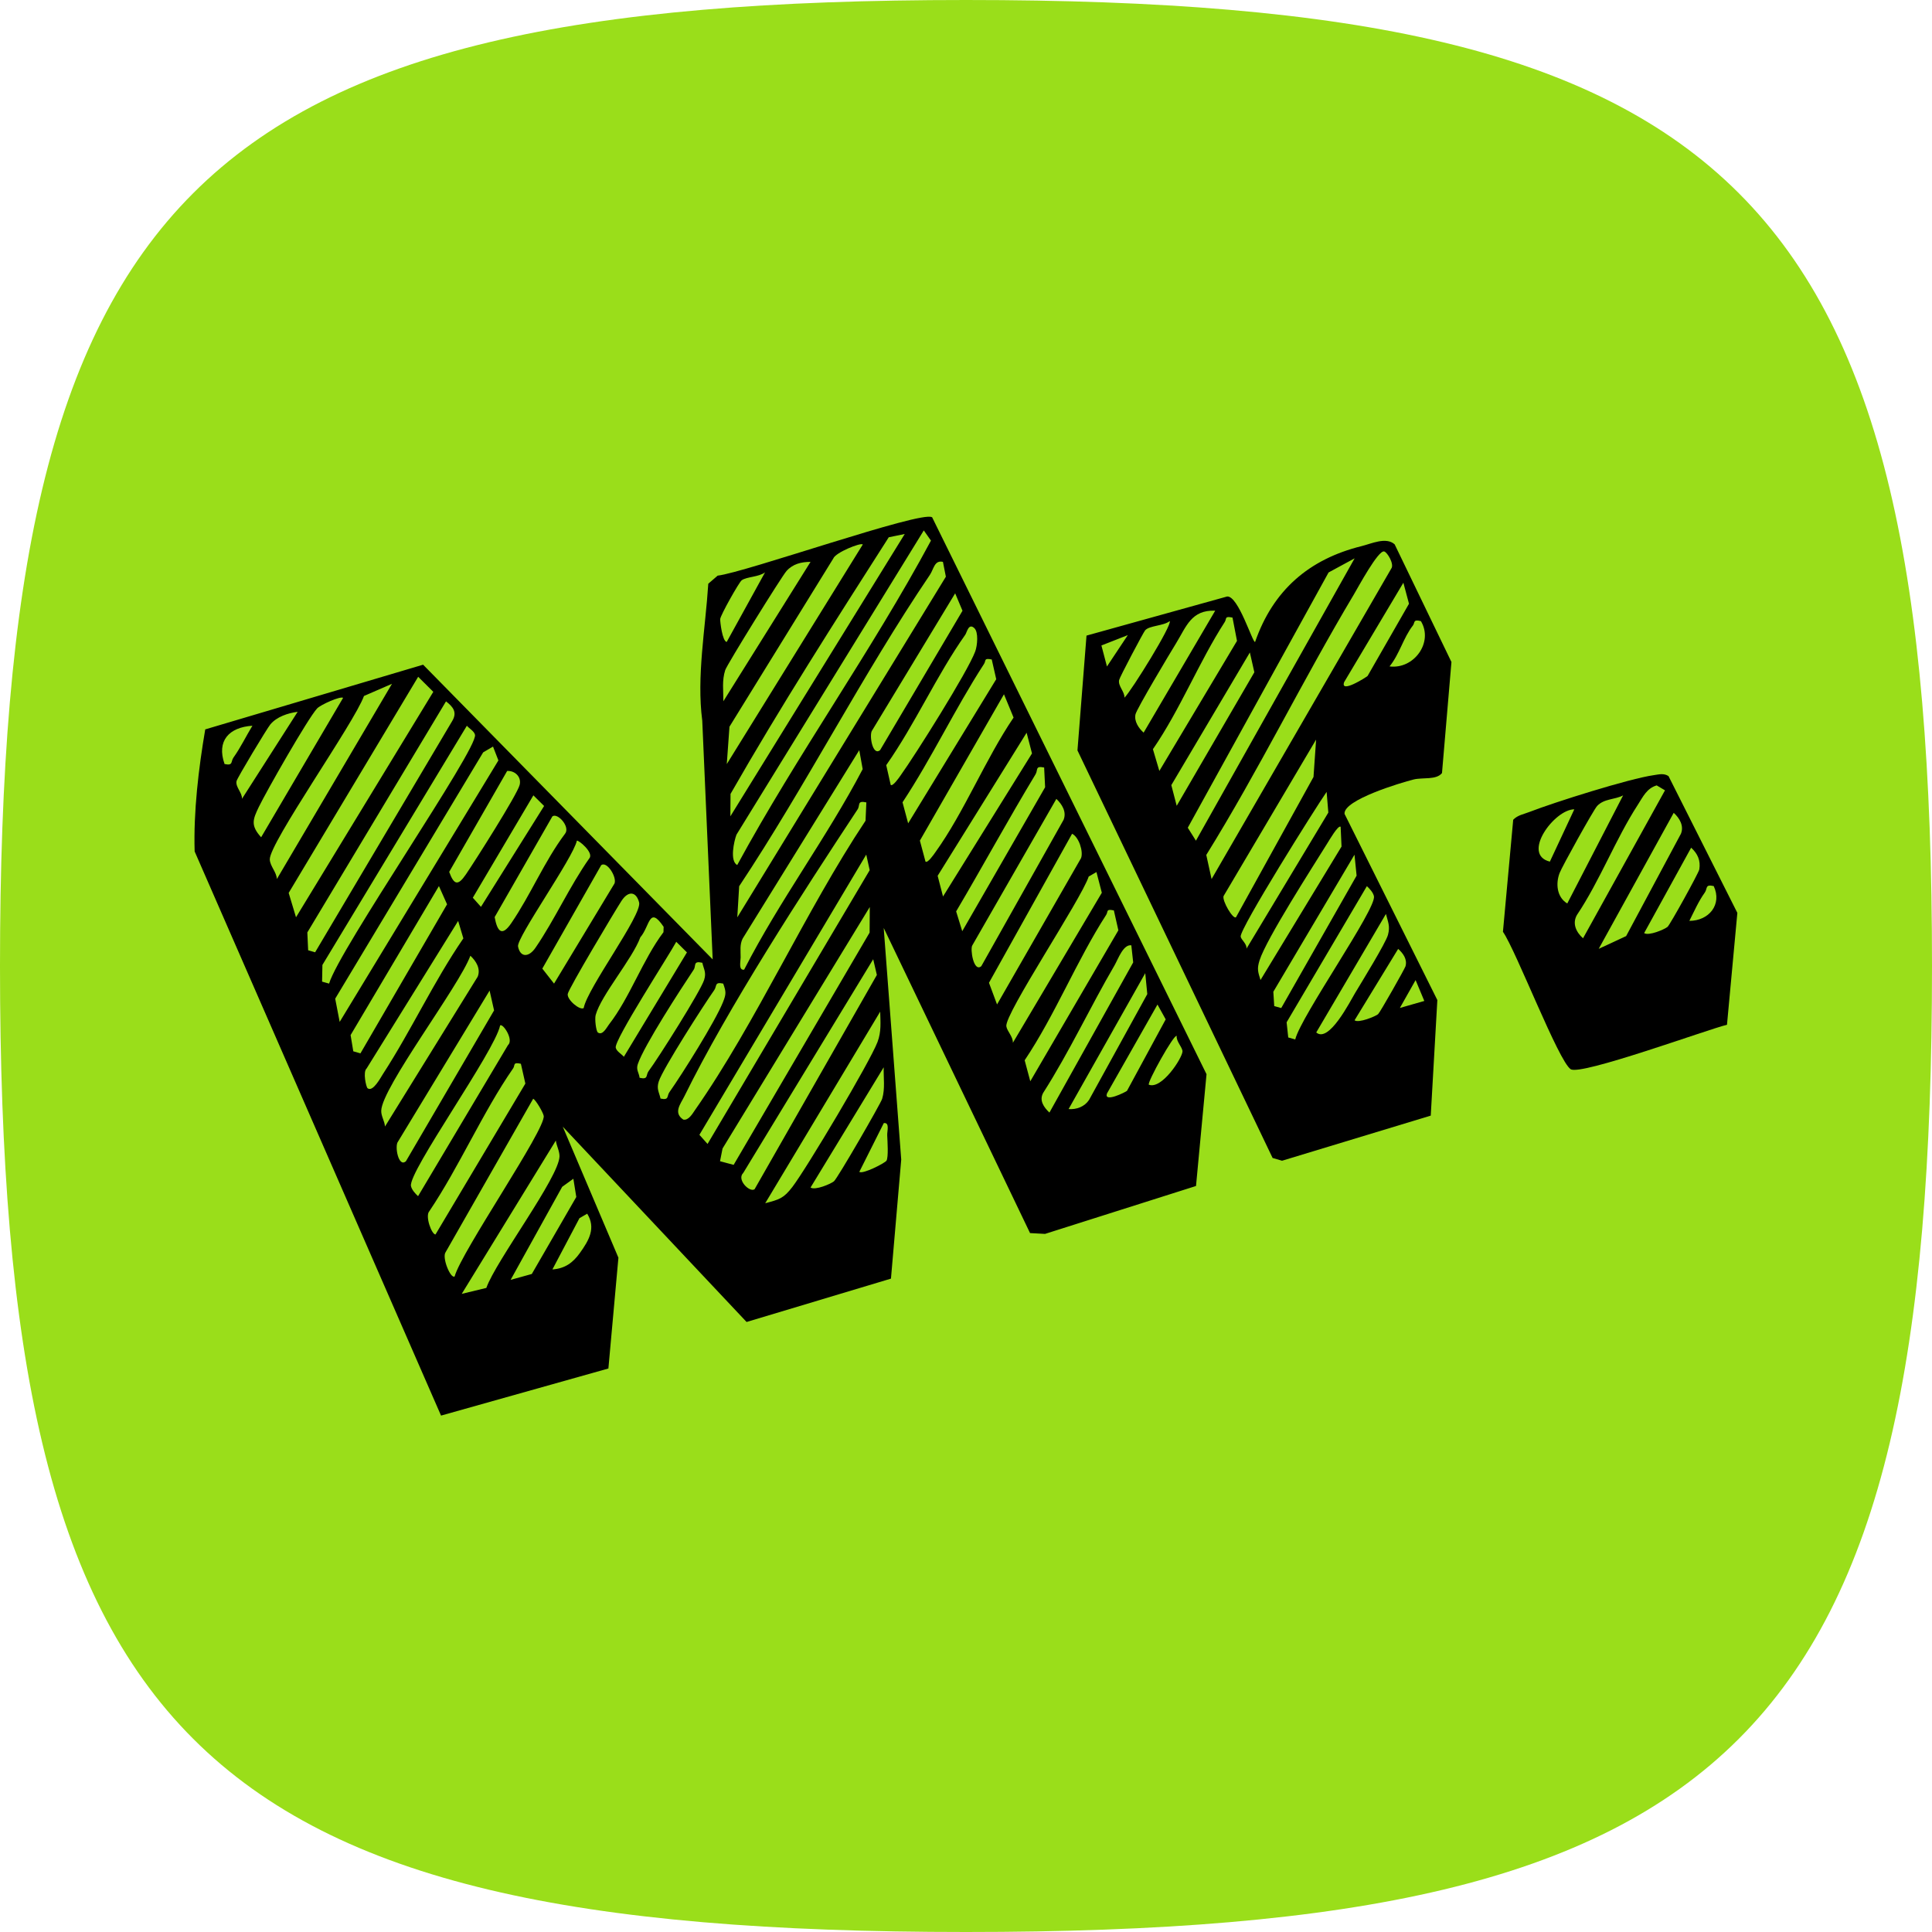
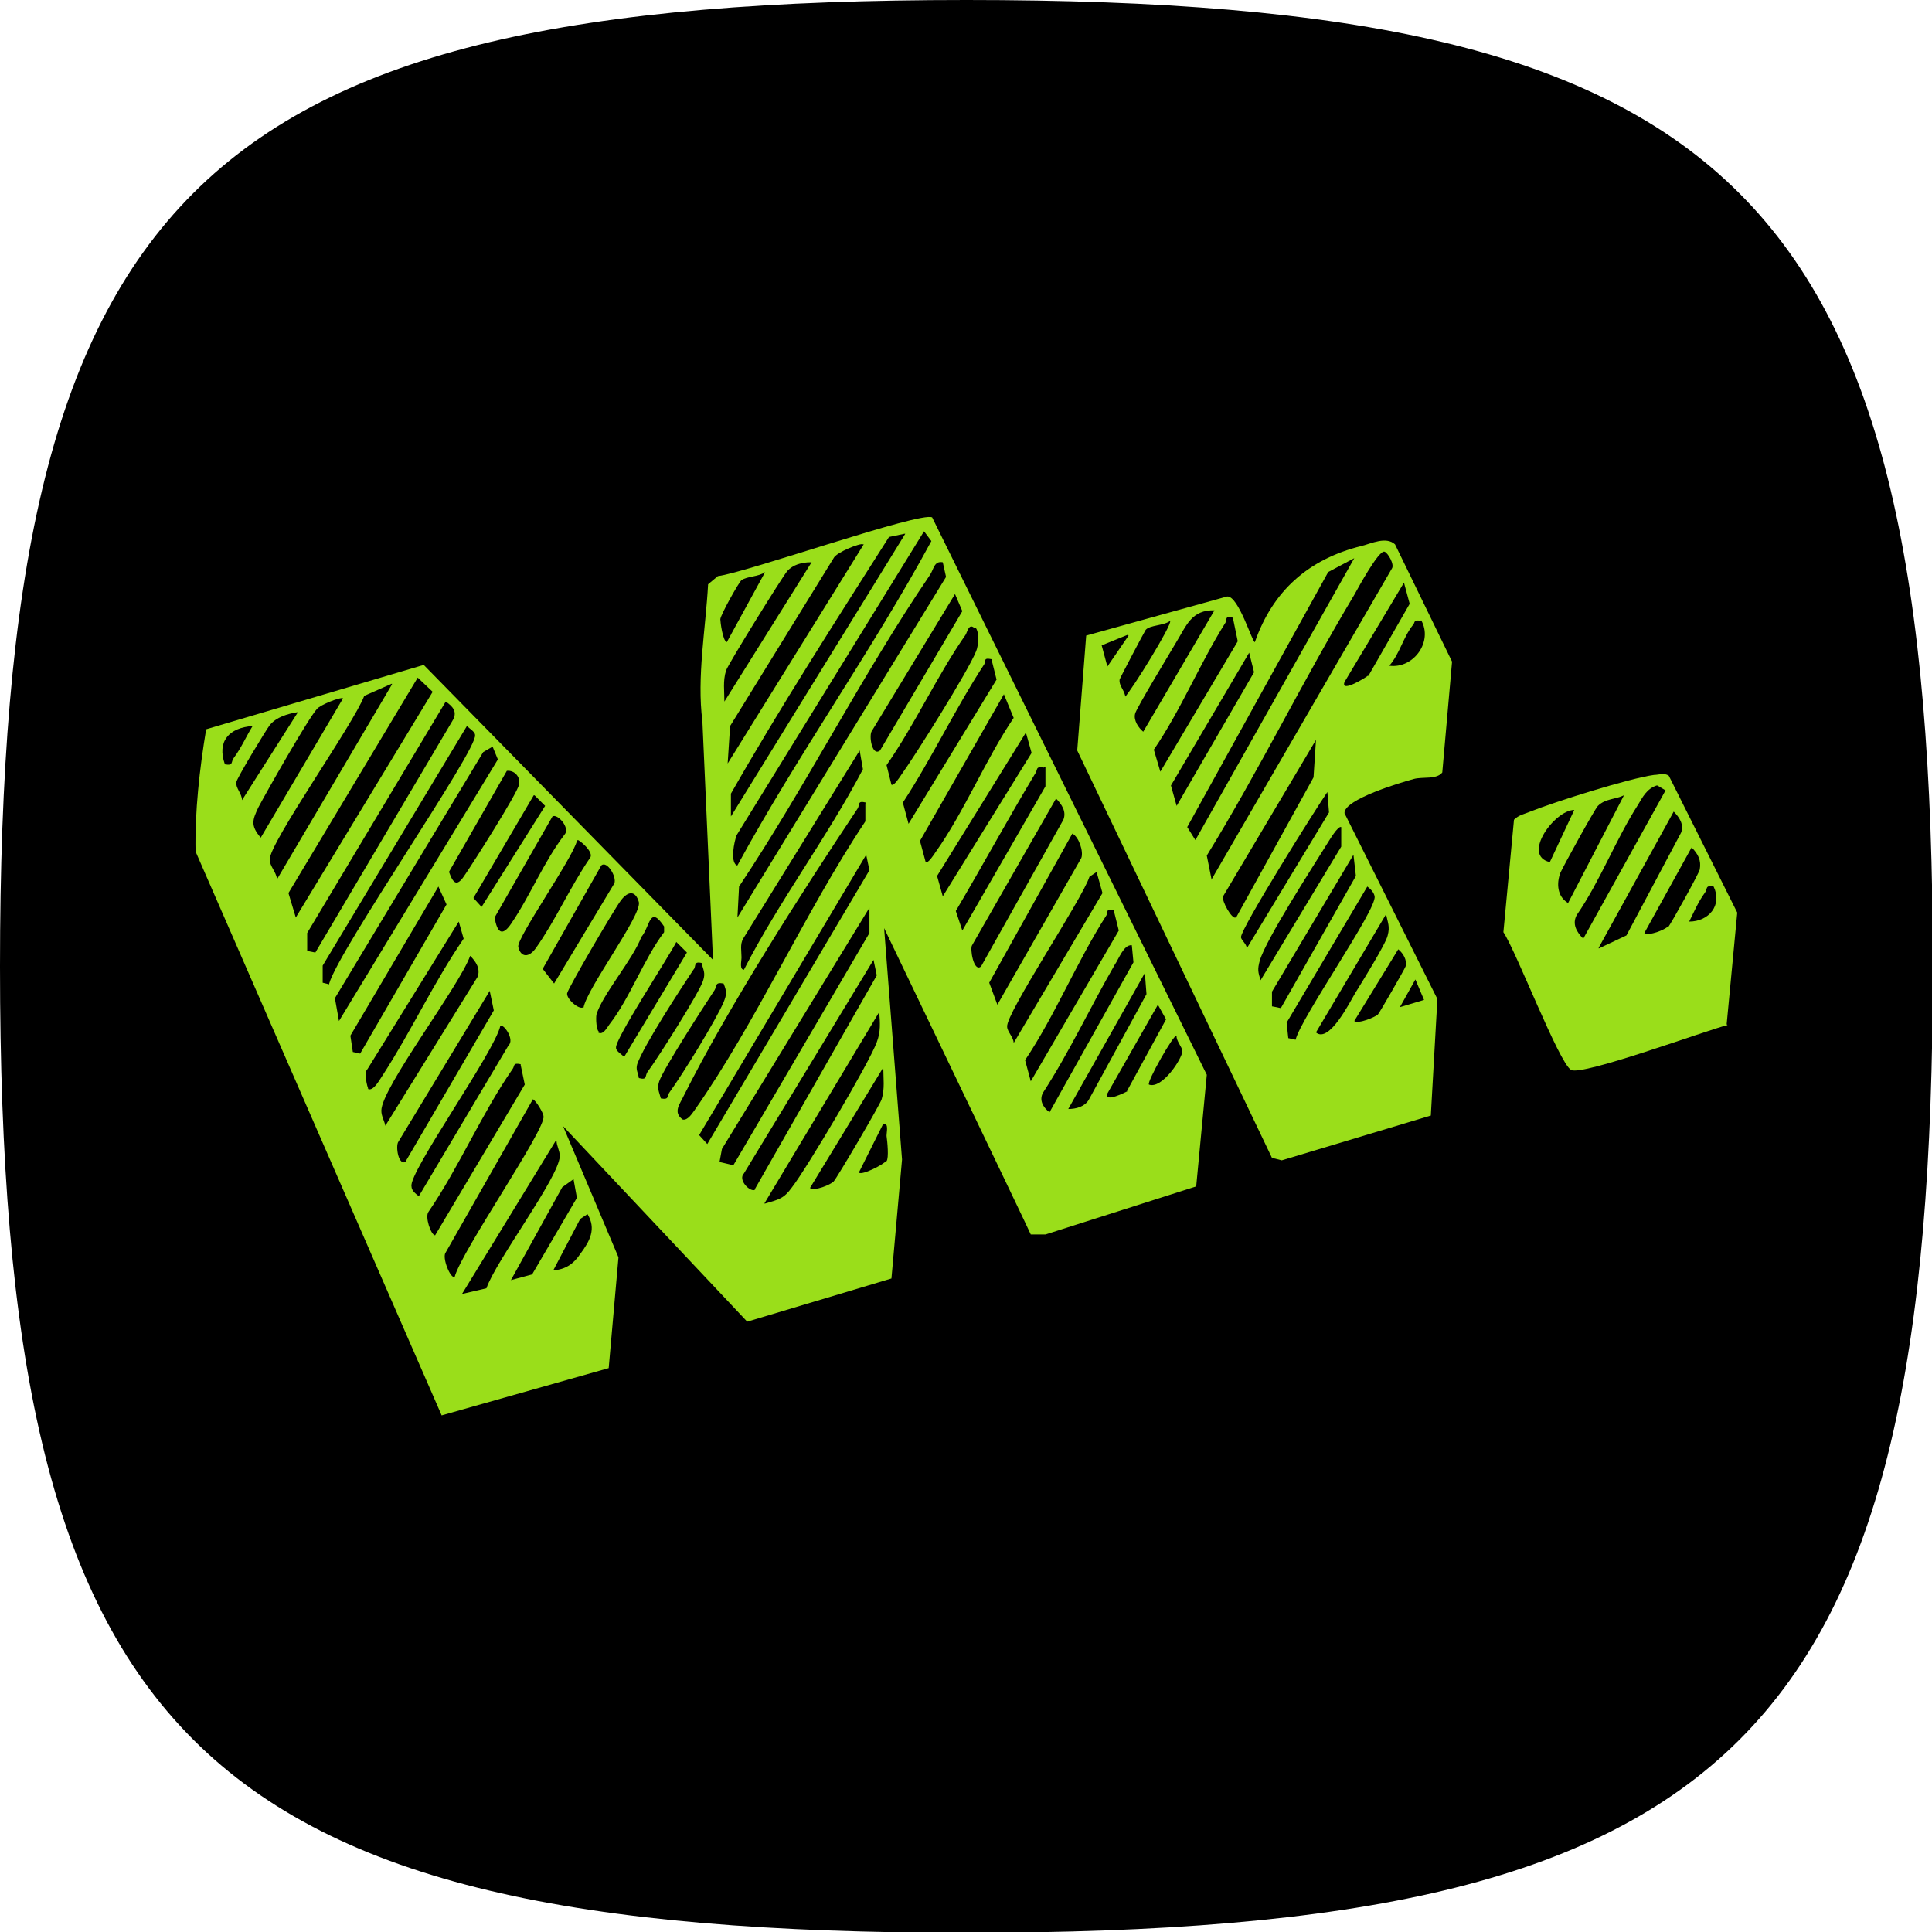
- <svg xmlns="http://www.w3.org/2000/svg" id="Layer_2" data-name="Layer 2" viewBox="0 0 237.12 237.12">
+ <svg xmlns="http://www.w3.org/2000/svg" id="Layer_2" version="1.1" viewBox="0 0 237.1 237.1">
  <defs>
    <style>
-       .cls-1 {
+       .st0 {
        fill: #9ade1a;
+       }
+ 
+       .st1 {
        fill-rule: evenodd;
      }
    </style>
  </defs>
-   <g id="Layer_1-2" data-name="Layer 1">
+   <path class="st1" d="M118.6,0C23.7,0,0,23.7,0,118.6s23.7,118.6,118.6,118.6,118.6-23.7,118.6-118.6S213.4,0,118.6,0h0Z" />
+   <g>
+     <path class="st0" d="M114.4,63.5l33.7,68.4-1.3,13.7-18.5,5.9h-1.8c0-.1-18-37.6-18-37.6l2.2,28.4-1.3,14.6-17.7,5.3-22.6-24,6.8,16.1-1.2,13.6-20.5,5.8-30.2-69.2c-.1-4.9.5-10.2,1.3-15l26.7-7.9,35.5,36.2-1.3-29.3c-.7-5.4.4-11.3.7-16.8l1.2-1c3.4-.4,25-8,26.3-7.2h0ZM90.5,106.2c7.4-13.6,16.5-26.3,23.8-39.8l-.9-1.2-23,37.3c-.3.8-.8,3.2,0,3.7ZM111,65.5l-1.9.4c-6.6,10.4-13.3,20.8-19.4,31.5v2.8s21.4-34.7,21.4-34.7h0ZM105.9,66.8c-.3-.2-3.3,1-3.6,1.7l-12.7,20.6-.3,4.6,16.7-26.9h0ZM99.5,69c-1.1,0-2.2.3-2.9,1.1-.6.7-7.3,11.5-7.5,12.2-.4,1.3-.2,2.5-.2,3.8l10.7-17.1h0ZM115.7,69c-1.1-.2-1.1.9-1.6,1.6-8.3,12.2-15.2,25.9-23.4,38.2l-.2,3.8,25.6-41.8s-.4-1.8-.4-1.8ZM89.2,78.8l4.7-8.6c-.8.6-2.2.5-2.9,1-.3.2-2.6,4.3-2.6,4.8,0,.3.3,2.7.8,2.8ZM108,92.1l10.1-17.1-.9-2.1-10.2,16.8c-.4.5,0,3.2,1,2.4ZM119.6,77.1c-.7-.7-.9.5-1.1.8-3.5,5-6.2,11-9.7,16l.6,2.4c.3.2,1-.9,1.2-1.2,1.8-2.5,8.2-12.7,9.2-15.2.3-.7.4-2.4-.1-2.9ZM121.7,80.9c-1-.2-.7.1-.9.6-3.6,5.5-6.4,11.5-10,17l.7,2.6,10.8-17.7-.6-2.4ZM51.3,83.1l-15.9,26.5.9,3,16.8-27.7-1.9-1.8h0ZM48.1,83.9l-3.4,1.5c-1.2,3.3-11.7,18.1-11.6,20.1,0,.8.8,1.5.9,2.4l14.1-23.9h0ZM113.6,105.8c.3.2,1-.9,1.2-1.2,3.5-4.9,6.2-11.5,9.6-16.5l-1.2-2.9-10.3,18,.7,2.6h0ZM42.1,85.7c-.3-.2-2.8.8-3.2,1.3-1.1,1.2-6.2,10.2-7.2,12.1-.7,1.5-1,2.2.3,3.7,0,0,10.1-17.1,10.1-17.1ZM38.7,116.9l16.8-28.4c.7-1.1.1-1.8-.8-2.4l-17,28.4v2.2c0,0,1,.2,1,.2h0ZM36.5,87.4c-1.2.2-2.6.6-3.4,1.6-.4.5-4.1,6.6-4.1,7-.1.7.7,1.4.7,2.2l6.8-10.7h0ZM31,89.1c-2.9.2-4.4,1.9-3.4,4.7,1.1.2.7-.3,1.1-.8.9-1.2,1.5-2.6,2.3-3.9ZM40.4,120.7c1.2-4.2,18.3-28.8,17.9-30.5,0-.4-.7-.8-1-1.1l-17.7,29.4v2.1s.8.2.8.2ZM115.7,110l10.9-17.6-.7-2.5-10.9,17.6.7,2.5ZM60.5,91.6l-1.2.7-18.2,30.2.5,2.8,19.5-32.1s-.7-1.7-.7-1.7ZM91.3,119c4.3-8.4,10.2-16.2,14.6-24.6l-.4-2.3-14.3,23.1c-.4.7-.2,1.5-.2,2.3,0,.5-.3,1.6.4,1.5ZM128.1,94.2c-1.1-.2-.7.3-1.1.8-3.3,5.5-6.4,11.2-9.7,16.8l.8,2.4,10.2-17.7v-2.4c-.1,0-.1,0-.1,0ZM62.2,94.6l-7.1,12.4c.6,1.7,1.1,1.7,2,.3,1.1-1.6,6.3-9.8,6.6-11,.2-1-.6-1.8-1.5-1.7h0ZM65.5,97.6l-7.4,12.6,1,1.1,7.8-12.4-1.3-1.3h0ZM120.4,118.6l10.1-18c.4-1-.2-1.9-.9-2.6l-10.3,18c-.3.4.2,3.4,1.1,2.6ZM106.3,98.5c-1.2-.3-.7.3-1.1.8-6.8,10.2-15.9,24.4-21.3,35.2-.4.9-1.4,2-.1,2.9.6.1,1.1-.7,1.4-1.1,7.6-10.8,13.6-24.4,21-35.5v-2.2c0,0,0,0,0,0ZM67.8,100.2l-7.1,12.4c.3,1.8.9,2.4,2,.8,2.4-3.5,4-7.6,6.6-11,.7-.8-.9-2.6-1.5-2.2h0ZM131.6,102.3l-10.2,18.3,1,2.7,10.3-18c.3-.8-.3-2.6-1.1-3ZM70.8,103.2c-.5,2.1-7.4,11.9-7.2,13,.3,1.3,1.3,1.4,2.2.1,2.4-3.4,4.2-7.5,6.6-11,.6-.7-1.4-2.3-1.5-2.2ZM106.3,104.9l-20.5,34.4,1,1.1,19.9-33.6-.4-1.9h0ZM73.8,106.2l-7.2,12.7,1.4,1.8,7.4-12.3c.3-.8-.9-2.8-1.6-2.2ZM134.6,107l-.9.6c-.9,2.8-10.3,16.8-10.1,18.4,0,.6.8,1.3.8,2l10.9-18.4-.7-2.5ZM44.2,129.3l10.6-18.3-1-2.2-10.8,18.3.3,2,.9.2h0ZM71.6,123.7c.4-2.4,7.2-11.4,6.8-13-.4-1.4-1.3-1.4-2.2-.2s-6.5,10.8-6.6,11.4c-.1.7,1.5,2.1,2,1.7ZM90,143l16.7-28.5v-3.1s-18.1,29.6-18.1,29.6l-.3,1.6,1.7.4h0ZM136.7,111.7c-1-.2-.7.1-.9.6-3.6,5.6-6.3,12.3-10,17.8l.7,2.6,10.8-18.5-.6-2.4h0ZM73.4,126.7c.6.4,1.1-.6,1.4-1,2.5-3.2,4.2-8,6.7-11.3v-.7c-1.8-2.7-1.7,0-2.8,1.3-1,2.7-4.8,7.1-5.5,9.5-.1.5,0,2,.3,2.1h0ZM45.1,133.6c.7.5,1.6-1.3,1.9-1.7,3.5-5.4,6.2-11.3,9.9-16.7l-.6-2.1-11.2,18.1c-.5.4,0,2.3.1,2.4h0ZM83,115.6c-.9,1.8-7.6,12-7.4,13,0,.4.7.8,1,1.1l7.7-12.8-1.3-1.3ZM138.9,116c-1-.1-1.6,1.7-2.1,2.4-3,5.2-5.5,10.6-8.8,15.7-.5.9,0,1.8.8,2.4l10.3-18.4s-.2-2.1-.2-2.1ZM47.2,138.3l11.4-18.4c.4-1-.2-1.9-.9-2.6-1.3,3.7-10.9,16.2-10.9,19,0,.7.4,1.3.5,1.9ZM92.6,146l15-26.3-.4-1.9-15.9,26.2c-.8.8.8,2.4,1.4,2ZM86.2,118.2c-1.2-.3-.7.4-1.1.8-1.6,2.4-6.1,9.3-6.9,11.6-.2.7.1,1,.2,1.7,1.1.3.7-.3,1.1-.8,1.2-1.6,6.4-9.8,6.8-11.2.3-.9,0-1.3-.2-2.1h0ZM131.1,136.1c1,0,2-.3,2.5-1.1l7.1-13-.2-2.6-9.4,16.7h0ZM88.8,120.7c-1.1-.2-.8.3-1.1.8-1.2,1.8-6.3,9.7-6.8,11.2-.3.9,0,1.3.2,2.1,1.1.2.7-.3,1.1-.8,1.6-2.2,5.6-8.7,6.6-11,.4-1,.4-1.3,0-2.3ZM49.8,142.5l10.8-18.5-.5-2.4-11.2,18.5c-.4.5,0,3.2,1,2.4h0ZM138.3,133.9l4.8-8.8-1-1.8-6.2,10.9c-.4,1.2,2.3-.2,2.5-.3h0ZM93.9,147.7c1.7-.5,2.3-.6,3.3-2,1.8-2.3,9.5-15.3,10.4-17.8.5-1.3.4-2.4.3-3.7l-14.1,23.5h0ZM61.4,125.9c-.7,3.2-11.3,18-10.9,19.7,0,.5.5.9.9,1.2l11-18.5c.8-.7-.6-2.7-1-2.4h0ZM141,133.1c1.6.6,4.1-3.2,4.1-4.1,0-.5-.8-1.3-.7-1.9-.3-.3-3.7,5.7-3.4,6ZM63.9,130.6c-1-.2-.7.2-1,.6-3.7,5.3-6.6,12.1-10.3,17.5-.5.6.3,2.9.8,2.9l11-18.5-.5-2.4h0ZM102.3,145c.4-.4,5.8-9.6,5.9-10.1.4-1.3.2-2.6.2-3.9l-9,14.8c.6.4,2.5-.4,2.9-.8h0ZM55.8,156.7c.8-3.1,11.2-18.1,10.9-19.7,0-.4-.9-1.9-1.3-2.1l-10.7,18.8c-.5.6.6,3.3,1.1,3h0ZM108.8,142.5c.3-.4.1-2.4,0-3.1,0-.5.3-1.6-.4-1.5l-3,6c.4.4,3.2-1.1,3.3-1.4h0ZM68.2,140l-11.5,18.8,3-.7c1.1-3.3,8.9-13.6,9-16.2,0-.7-.4-1.3-.4-1.9ZM70.4,144.7l-1.4,1-6.3,11.4,2.6-.7,5.5-9.4-.4-2.2h0ZM72.1,149l-.9.6-3.3,6.3c1.5-.1,2.5-.8,3.3-2,1.2-1.6,2-3.1.9-4.9h0Z" />
    <g>
-       <path class="cls-1" d="M118.56,0C23.71,0,0,23.71,0,118.56s23.71,118.56,118.56,118.56,118.56-23.71,118.56-118.56S213.41,0,118.56,0h0Z" />
-       <g>
-         <path d="M114.39,63.46l33.69,68.38-1.29,13.72-18.53,5.88-1.84-.1-17.96-37.45,2.15,28.43-1.26,14.61-17.72,5.32-22.56-23.97,6.83,16.08-1.23,13.6-20.54,5.78-30.24-69.24c-.15-4.87.48-10.18,1.3-14.98l26.74-7.94,35.54,36.17-1.28-29.3c-.71-5.43.39-11.29.74-16.81l1.15-.99c3.37-.38,24.98-8,26.3-7.17ZM90.48,106.17c7.37-13.56,16.51-26.27,23.78-39.82l-.88-1.25-22.99,37.34c-.3.78-.85,3.24.09,3.73ZM111.03,65.54l-1.95.4c-6.62,10.36-13.32,20.83-19.42,31.5l-.02,2.75,21.4-34.65ZM105.89,66.82c-.26-.25-3.35.99-3.62,1.73l-12.74,20.64-.33,4.59,16.69-26.95ZM99.47,68.96c-1.13,0-2.17.26-2.94,1.12-.6.67-7.3,11.48-7.52,12.16-.42,1.29-.22,2.52-.23,3.83l10.7-17.11ZM115.73,68.96c-1.05-.25-1.13.9-1.6,1.59-8.27,12.21-15.22,25.89-23.41,38.22l-.23,3.82,25.6-41.81-.36-1.82ZM89.19,78.79l4.71-8.55c-.76.59-2.25.53-2.87.98-.32.23-2.62,4.31-2.64,4.77-.01.32.26,2.71.8,2.8ZM108.02,92.06l10.11-17.1-.9-2.14-10.18,16.81c-.42.5.04,3.23.97,2.43ZM119.58,77.09c-.7-.66-.91.52-1.1.8-3.52,4.98-6.17,10.99-9.71,16.02l.55,2.43c.26.2,1-.86,1.2-1.15,1.82-2.53,8.24-12.73,9.17-15.23.27-.73.42-2.38-.11-2.87ZM121.72,80.94c-1-.21-.68.14-.95.55-3.56,5.48-6.39,11.52-10,16.98l.69,2.58,10.81-17.69-.55-2.42ZM51.32,83.07l-15.89,26.52.9,2.99,16.85-27.67-1.86-1.85ZM48.1,83.93l-3.43,1.49c-1.16,3.27-11.66,18.08-11.56,20.08.05.83.84,1.54.87,2.39l14.12-23.95ZM113.6,105.75c.26.2,1-.86,1.2-1.15,3.52-4.88,6.16-11.47,9.6-16.53l-1.18-2.86-10.32,17.96.69,2.58ZM42.11,85.65c-.31-.25-2.76.84-3.19,1.3-1.11,1.18-6.25,10.21-7.16,12.1-.72,1.51-1.04,2.25.29,3.71l10.06-17.11ZM38.68,116.87l16.81-28.36c.66-1.08.13-1.75-.75-2.43l-17.02,28.36.1,2.19.87.25ZM36.54,87.36c-1.22.16-2.57.61-3.36,1.55-.39.46-4.07,6.57-4.15,6.96-.15.72.71,1.42.67,2.17l6.84-10.69ZM30.98,89.07c-2.88.19-4.42,1.86-3.42,4.7,1.09.24.74-.3,1.1-.8.87-1.22,1.54-2.62,2.32-3.9ZM40.39,120.72c1.21-4.16,18.27-28.79,17.91-30.53-.09-.45-.71-.77-1-1.12l-17.73,29.36-.04,2.05.86.24ZM115.74,110.03l10.92-17.56-.66-2.54-10.92,17.56.66,2.54ZM60.51,91.63l-1.21.71-18.16,30.23.55,2.85,19.48-32.09-.66-1.7ZM91.33,119.01c4.32-8.45,10.15-16.21,14.55-24.61l-.42-2.33-14.31,23.12c-.38.74-.24,1.54-.25,2.32,0,.49-.29,1.61.43,1.5ZM128.15,94.2c-1.14-.24-.73.31-1.06.84-3.35,5.54-6.45,11.25-9.74,16.82l.75,2.43,10.17-17.67-.12-2.44ZM62.24,94.63l-7.11,12.38c.6,1.65,1.1,1.7,2.05.31,1.07-1.56,6.32-9.82,6.6-10.99.24-.98-.57-1.76-1.54-1.71ZM65.46,97.62l-7.43,12.56,1,1.12,7.75-12.38-1.31-1.3ZM120.44,118.58l10.1-17.97c.39-.98-.2-1.91-.89-2.56l-10.31,17.97c-.3.4.15,3.38,1.1,2.56ZM106.32,98.48c-1.16-.26-.73.35-1.06.85-6.76,10.25-15.95,24.39-21.27,35.23-.45.92-1.39,2.01-.13,2.85.64.14,1.13-.72,1.42-1.14,7.56-10.81,13.56-24.44,20.95-35.54l.1-2.25ZM67.8,100.19l-7.09,12.37c.32,1.76.88,2.44,2.03.76,2.4-3.5,4.04-7.56,6.6-10.98.7-.84-.9-2.61-1.53-2.15ZM131.58,102.33l-10.2,18.29.99,2.66,10.31-17.96c.31-.8-.27-2.6-1.1-2.99ZM70.8,103.18c-.46,2.13-7.43,11.91-7.22,12.99.27,1.35,1.31,1.37,2.15.14,2.36-3.45,4.18-7.53,6.61-10.98.56-.69-1.36-2.27-1.54-2.15ZM106.31,104.9l-20.47,34.38,1,1.12,19.9-33.6-.42-1.9ZM73.79,106.18l-7.23,12.7,1.44,1.84,7.42-12.29c.31-.77-.92-2.77-1.63-2.25ZM134.57,107.03l-.95.55c-.92,2.81-10.33,16.85-10.11,18.38.09.61.85,1.29.8,2.03l10.92-18.42-.66-2.54ZM44.24,129.28l10.63-18.29-1-2.24-10.84,18.29.33,1.99.87.25ZM71.64,123.72c.43-2.42,7.19-11.43,6.8-12.96-.36-1.38-1.35-1.45-2.17-.18s-6.48,10.75-6.59,11.41c-.11.72,1.51,2.06,1.96,1.73ZM90.04,142.97l16.69-28.51.02-3.14-18.07,29.64-.31,1.56,1.68.45ZM136.71,111.74c-1-.22-.68.13-.95.55-3.59,5.55-6.27,12.29-10,17.84l.69,2.58,10.81-18.53-.55-2.43ZM73.36,126.71c.6.45,1.11-.63,1.38-.97,2.54-3.25,4.15-7.97,6.69-11.33l.02-.66c-1.8-2.65-1.67-.1-2.86,1.29-.99,2.68-4.81,7.09-5.48,9.53-.14.51.05,1.98.26,2.14ZM45.11,133.56c.66.52,1.6-1.3,1.89-1.74,3.5-5.39,6.22-11.34,9.87-16.65l-.64-2.14-11.23,18.1c-.49.43-.06,2.29.11,2.43ZM83,115.59c-.95,1.75-7.62,12.04-7.43,12.99.09.45.71.78,1,1.12l7.74-12.81-1.31-1.3ZM138.85,116.02c-.99-.14-1.62,1.69-2.05,2.44-3.01,5.16-5.54,10.62-8.76,15.66-.53.93.07,1.78.76,2.43l10.28-18.43-.23-2.1ZM47.25,138.26l11.38-18.39c.39-.98-.2-1.92-.9-2.57-1.35,3.7-10.87,16.17-10.94,19.02-.02.67.42,1.28.46,1.94ZM92.61,145.96l15.01-26.3-.45-1.93-15.95,26.23c-.84.81.78,2.43,1.39,2ZM86.19,118.16c-1.16-.26-.73.36-1.05.85-1.58,2.37-6.08,9.29-6.86,11.59-.24.7.14,1.04.22,1.68,1.11.26.74-.33,1.1-.81,1.16-1.55,6.37-9.79,6.82-11.2.29-.91-.03-1.28-.22-2.1ZM131.15,136.12c.98.08,1.97-.3,2.51-1.12l7.15-12.99-.25-2.57-9.41,16.68ZM88.76,120.72c-1.09-.24-.75.3-1.1.8-1.24,1.75-6.32,9.67-6.81,11.21-.29.91.03,1.28.22,2.1,1.09.24.74-.3,1.1-.8,1.59-2.25,5.61-8.66,6.56-11.02.4-1,.4-1.27.03-2.29ZM49.81,142.54l10.83-18.53-.55-2.43-11.24,18.53c-.44.5.04,3.22.96,2.42ZM138.32,133.88l4.75-8.77-1.01-1.82-6.2,10.92c-.41,1.17,2.29-.17,2.46-.33ZM93.91,147.68c1.73-.46,2.26-.59,3.34-2,1.76-2.3,9.51-15.32,10.45-17.79.48-1.28.36-2.42.33-3.73l-14.12,23.53ZM61.38,125.86c-.65,3.18-11.3,17.96-10.94,19.71.1.46.52.92.87,1.24l11.03-18.53c.75-.65-.6-2.7-.96-2.43ZM141,133.13c1.59.61,4.08-3.24,4.13-4.07.03-.48-.8-1.26-.71-1.92-.33-.26-3.66,5.74-3.42,5.99ZM63.93,130.56c-1.02-.24-.69.19-.95.56-3.71,5.34-6.62,12.09-10.29,17.54-.54.59.29,2.86.76,2.85l11.03-18.52-.55-2.43ZM102.35,144.99c.45-.38,5.75-9.55,5.92-10.13.38-1.27.15-2.58.19-3.87l-8.98,14.76c.56.38,2.5-.45,2.88-.77ZM55.8,156.66c.83-3.06,11.22-18.1,10.93-19.71-.07-.41-.95-1.93-1.29-2.1l-10.74,18.82c-.5.65.61,3.33,1.1,2.99ZM108.8,142.46c.26-.45.12-2.41.09-3.13-.02-.52.33-1.59-.42-1.49l-3,5.98c.37.35,3.17-1.08,3.33-1.37ZM68.22,139.98l-11.55,18.82,3.02-.73c1.14-3.28,8.95-13.6,8.98-16.16,0-.67-.37-1.28-.45-1.93ZM70.36,144.68l-1.36.98-6.33,11.42,2.6-.72,5.46-9.45-.36-2.24ZM72.07,148.96l-.95.55-3.32,6.29c1.52-.1,2.5-.81,3.35-1.99,1.16-1.61,2-3.09.92-4.85Z" />
-         <g>
-           <path d="M175.61,136.92l-18.26,5.54-1.16-.34-23.95-50.02,1.11-14.09,17.26-4.8c1.38-.11,3.13,5.72,3.43,5.58,2.2-6.33,6.6-10.16,13.06-11.76,1.22-.3,3.02-1.17,4.07-.22l6.97,14.44-1.16,13.63c-.7.88-2.37.51-3.49.79-1.51.38-8.64,2.5-8.47,4.22l11.39,22.85-.81,14.18ZM148.7,107.89l22.05-38.1c.41-.52-.47-2.01-.87-2.11-.73-.18-3.18,4.38-3.71,5.27-6.28,10.51-11.66,21.57-18.12,31.98l.65,2.96ZM166.25,68.53l-3.19,1.73-17.28,31.33,1,1.59,19.47-34.64ZM167.85,82.96l5.08-8.86-.69-2.58-7.27,12.2c-.51,1.45,2.72-.6,2.88-.76ZM149.13,74.95c-2.91-.11-3.52,1.93-4.78,3.99-.74,1.2-4.85,8.07-4.99,8.74-.18.85.39,1.69,1,2.24l8.78-14.96ZM151.26,75.8c-1-.22-.68.13-.95.55-3.14,4.86-5.48,10.78-8.81,15.6l.79,2.67,9.53-15.96-.55-2.86ZM138,85.64c.89-.88,5.91-8.99,5.56-9.41-.75.6-2.52.54-3.02,1.14-.22.26-3.13,5.76-3.19,6.1-.14.75.69,1.4.66,2.17ZM174.38,76.23c-.98-.25-.7.19-.97.54-1.17,1.49-1.65,3.54-2.87,5.02,3,.38,5.42-2.96,3.85-5.56ZM138.42,77.95l-3.24,1.27.68,2.58,2.56-3.85ZM144.42,98.9l9.53-16.39-.55-2.43-9.64,16.28.66,2.54ZM151.69,112.59l9.52-17.23.32-4.59-11.36,19.21c-.18.6,1.15,2.85,1.51,2.6ZM152.98,116.44l10.05-16.71-.21-2.54c-1.41,2.02-10.62,16.71-10.55,17.75.03.38.81.92.71,1.5ZM154.7,120.29l9.95-16.39-.11-2.43c-.3-.24-1.4,1.66-1.62,2.01-1.81,2.91-7.49,11.74-8.33,14.38-.34,1.08-.19,1.41.12,2.44ZM157.25,123.72l9.25-16.25-.26-2.57-9.96,16.82.11,1.76.86.24ZM158.97,127.57c.68-2.83,9.98-16.02,9.66-17.57-.1-.46-.52-.92-.87-1.24l-9.85,16.71.2,1.86.87.25ZM161.54,126.71c1.55,1.37,4.16-3.81,4.78-4.84.78-1.3,3.76-6.13,4.03-7.13.29-1.08,0-1.58-.25-2.57l-8.55,14.54ZM169.14,124.47c.25-.23,3.26-5.55,3.36-5.87.24-.85-.27-1.58-.9-2.14l-5.35,8.76c.49.39,2.62-.5,2.89-.75ZM174.81,122.85l-1.07-2.56-1.93,3.42,3-.86Z" />
-           <path d="M211.96,125.77c-2.52.62-17.91,6.26-19.18,5.46-1.49-.95-6.7-14.54-8.32-16.87l1.26-13.75c.55-.58,1.33-.69,2.03-.97,3.04-1.18,12.22-4.08,15.21-4.5.63-.09,1.23-.27,1.82.11l8.45,16.79-1.27,13.71ZM203.34,96.39c-1.23.36-1.69,1.4-2.33,2.39-2.72,4.19-4.65,9.32-7.47,13.52-.6,1.05-.09,2.11.75,2.86l10.06-18.16-1.01-.6ZM192.36,110.88l6.85-13.26c-1.02.54-2.33.38-3.19,1.3-.42.44-4.32,7.46-4.61,8.24-.48,1.26-.36,2.94.95,3.73ZM190.22,105.75l3-6.42c-2.44,0-6.54,5.55-3,6.42ZM196.22,116.45l3.36-1.56,6.73-12.57c.39-.97-.18-1.92-.89-2.56l-9.2,16.68ZM204.66,113.76c.31-.26,3.83-6.63,3.9-7.05.18-1.09-.2-1.94-1-2.67l-5.77,10.48c.56.38,2.5-.45,2.88-.77ZM210.33,108.75c-1.09-.25-.74.3-1.1.8-.77,1.08-1.3,2.3-1.89,3.47,2.4,0,4.05-2.01,2.99-4.27Z" />
-         </g>
-       </g>
+       <path class="st0" d="M175.6,136.9l-18.3,5.5-1.2-.3-23.9-50,1.1-14.1,17.3-4.8c1.4-.1,3.1,5.7,3.4,5.6,2.2-6.3,6.6-10.2,13.1-11.8,1.2-.3,3-1.2,4.1-.2l7,14.4-1.2,13.6c-.7.9-2.4.5-3.5.8-1.5.4-8.6,2.5-8.5,4.2l11.4,22.8-.8,14.2h0ZM148.7,107.9l22.1-38.1c.4-.5-.5-2-.9-2.1-.7-.2-3.2,4.4-3.7,5.3-6.3,10.5-11.7,21.6-18.1,32,0,0,.6,3,.6,3ZM166.2,68.5l-3.2,1.7-17.3,31.3,1,1.6,19.5-34.6h0ZM167.9,83l5.1-8.9-.7-2.6-7.3,12.2c-.5,1.4,2.7-.6,2.9-.8ZM149.1,74.9c-2.9-.1-3.5,1.9-4.8,4-.7,1.2-4.9,8.1-5,8.7-.2.8.4,1.7,1,2.2l8.8-15h0ZM151.3,75.8c-1-.2-.7.1-.9.6-3.1,4.9-5.5,10.8-8.8,15.6l.8,2.7,9.5-16-.6-2.9h0ZM138,85.6c.9-.9,5.9-9,5.6-9.4-.8.6-2.5.5-3,1.1-.2.3-3.1,5.8-3.2,6.1-.1.8.7,1.4.7,2.2h0ZM174.4,76.2c-1-.2-.7.2-1,.5-1.2,1.5-1.6,3.5-2.9,5,3,.4,5.4-3,3.9-5.6h0ZM138.4,77.9l-3.2,1.3.7,2.6,2.6-3.8h0ZM144.4,98.9l9.5-16.4-.6-2.4-9.6,16.3.7,2.5ZM151.7,112.6l9.5-17.2.3-4.6-11.4,19.2c-.2.6,1.1,2.8,1.5,2.6h0ZM153,116.4l10.1-16.7-.2-2.5c-1.4,2-10.6,16.7-10.6,17.8,0,.4.8.9.7,1.5ZM154.7,120.3l9.9-16.4v-2.4c-.4-.2-1.5,1.7-1.7,2-1.8,2.9-7.5,11.7-8.3,14.4-.3,1.1-.2,1.4.1,2.4h0ZM157.2,123.7l9.2-16.2-.3-2.6-10,16.8v1.8c.1,0,1,.2,1,.2ZM159,127.6c.7-2.8,10-16,9.7-17.6-.1-.5-.5-.9-.9-1.2l-9.9,16.7.2,1.9.9.2h0ZM161.5,126.7c1.6,1.4,4.2-3.8,4.8-4.8.8-1.3,3.8-6.1,4-7.1.3-1.1,0-1.6-.2-2.6l-8.6,14.5h0ZM169.1,124.5c.2-.2,3.3-5.6,3.4-5.9.2-.8-.3-1.6-.9-2.1l-5.4,8.8c.5.4,2.6-.5,2.9-.8ZM174.8,122.8l-1.1-2.6-1.9,3.4,3-.9Z" />
+       <path class="st0" d="M212,125.8c-2.5.6-17.9,6.3-19.2,5.5-1.5-.9-6.7-14.5-8.3-16.9l1.3-13.8c.6-.6,1.3-.7,2-1,3-1.2,12.2-4.1,15.2-4.5.6,0,1.2-.3,1.8.1l8.4,16.8-1.3,13.7h0ZM203.3,96.4c-1.2.4-1.7,1.4-2.3,2.4-2.7,4.2-4.6,9.3-7.5,13.5-.6,1.1,0,2.1.8,2.9l10.1-18.2-1-.6h0ZM192.4,110.9l6.9-13.3c-1,.5-2.3.4-3.2,1.3-.4.4-4.3,7.5-4.6,8.2-.5,1.3-.4,2.9.9,3.7h0ZM190.2,105.8l3-6.4c-2.4,0-6.5,5.6-3,6.4ZM196.2,116.4l3.4-1.6,6.7-12.6c.4-1-.2-1.9-.9-2.6l-9.2,16.7h0ZM204.7,113.8c.3-.3,3.8-6.6,3.9-7.1.2-1.1-.2-1.9-1-2.7l-5.8,10.5c.6.4,2.5-.4,2.9-.8h0ZM210.3,108.8c-1.1-.2-.7.3-1.1.8-.8,1.1-1.3,2.3-1.9,3.5,2.4,0,4.1-2,3-4.3Z" />
    </g>
  </g>
</svg>
